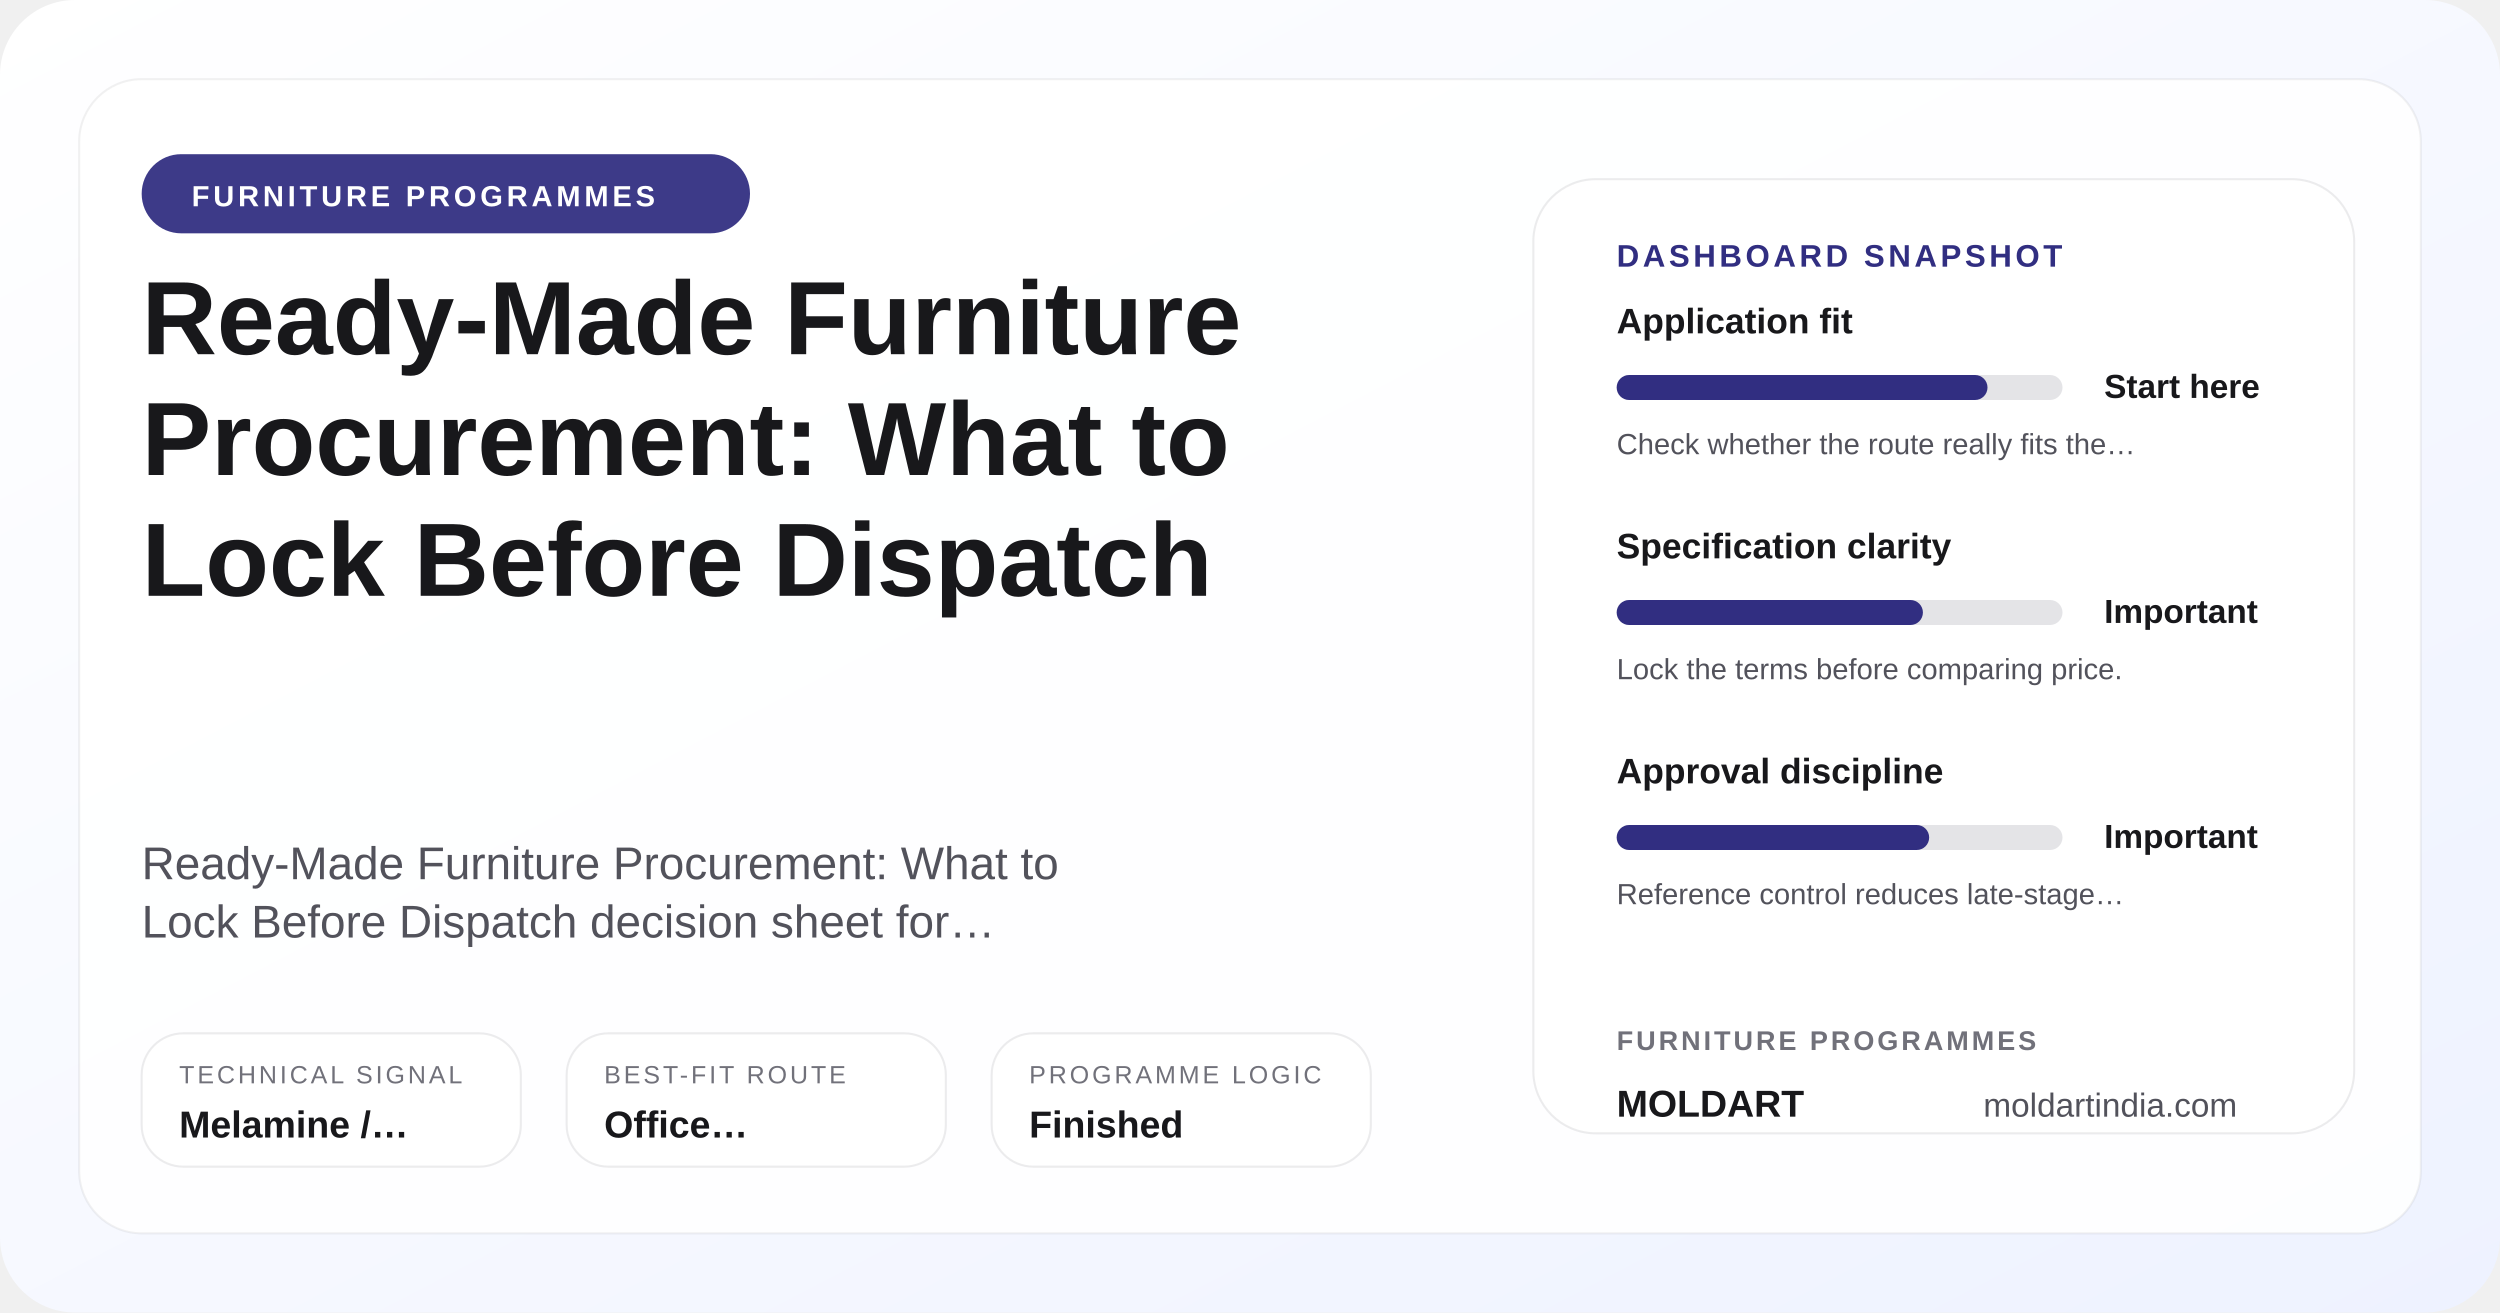
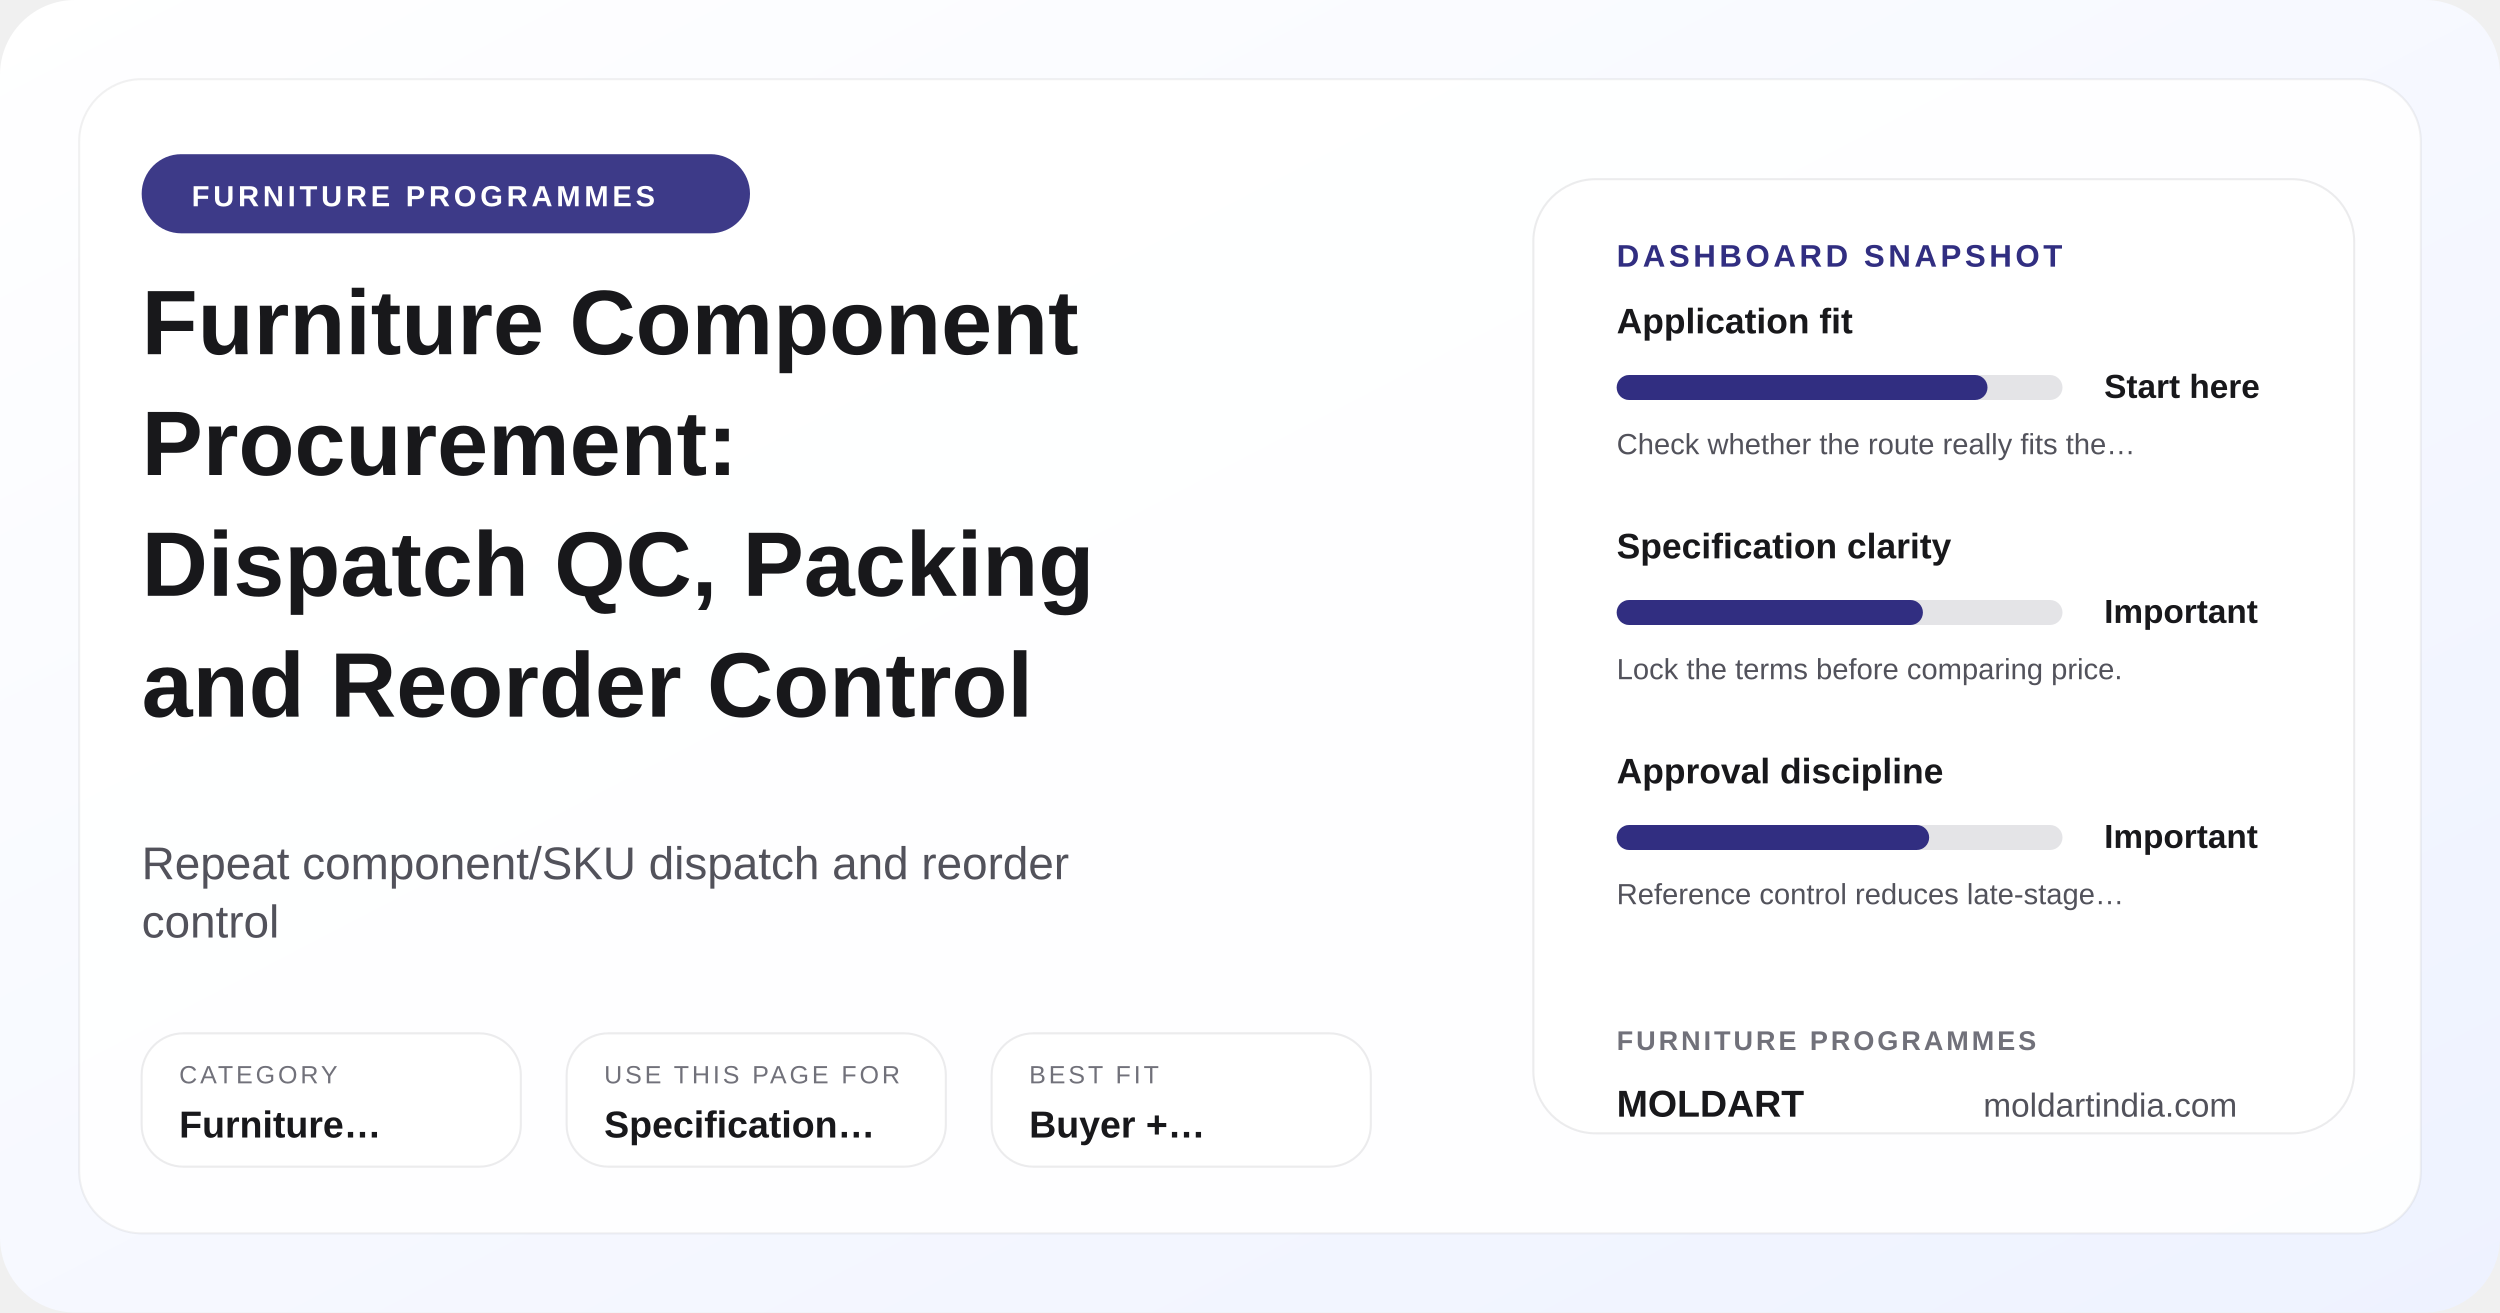
- <svg xmlns="http://www.w3.org/2000/svg" width="1200" height="630" viewBox="0 0 1200 630" role="img" aria-label="Ready-Made Furniture Procurement: What to Lock Before Dispatch">
+ <svg xmlns="http://www.w3.org/2000/svg" width="1200" height="630" viewBox="0 0 1200 630" role="img" aria-label="Furniture Component Procurement: Dispatch QC, Packing and Reorder Control">
  <defs>
    <linearGradient id="posterGrad-ready-made-furniture-procurement-guide" x1="0%" y1="0%" x2="100%" y2="100%">
      <stop offset="0%" stop-color="#ffffff" />
      <stop offset="100%" stop-color="#eef2ff" />
    </linearGradient>
  </defs>
  <rect width="1200" height="630" rx="36" fill="url(#posterGrad-ready-made-furniture-procurement-guide)" />
  <rect x="38" y="38" width="1124" height="554" rx="30" fill="rgba(255,255,255,0.9)" stroke="rgba(24,24,27,0.06)" />
  <circle cx="1072" cy="110" r="18" fill="#c7d2fe" />
  <circle cx="1036" cy="110" r="8" fill="#312e81" />
  <rect x="68" y="74" width="292" height="38" rx="19" fill="#312e81" opacity="0.94" />
  <text x="92" y="99" font-family="Arial, sans-serif" font-size="14" font-weight="700" fill="#ffffff" letter-spacing="1.8">FURNITURE PROGRAMMES</text>
-   <text x="68" y="170" font-family="Arial, sans-serif" font-size="50" font-weight="700" fill="#18181b">Ready-Made Furniture</text>
-   <text x="68" y="228" font-family="Arial, sans-serif" font-size="50" font-weight="700" fill="#18181b">Procurement: What to</text>
-   <text x="68" y="286" font-family="Arial, sans-serif" font-size="50" font-weight="700" fill="#18181b">Lock Before Dispatch</text>
-   <text x="68" y="422" font-family="Arial, sans-serif" font-size="22" fill="#52525b">Ready-Made Furniture Procurement: What to</text>
-   <text x="68" y="450" font-family="Arial, sans-serif" font-size="22" fill="#52525b">Lock Before Dispatch decision sheet for…</text>
+   <text x="68" y="170" font-family="Arial, sans-serif" font-size="44" font-weight="700" fill="#18181b">Furniture Component</text>
+   <text x="68" y="228" font-family="Arial, sans-serif" font-size="44" font-weight="700" fill="#18181b">Procurement:</text>
+   <text x="68" y="286" font-family="Arial, sans-serif" font-size="44" font-weight="700" fill="#18181b">Dispatch QC, Packing</text>
+   <text x="68" y="344" font-family="Arial, sans-serif" font-size="44" font-weight="700" fill="#18181b">and Reorder Control</text>
+   <text x="68" y="422" font-family="Arial, sans-serif" font-size="22" fill="#52525b">Repeat component/SKU dispatch and reorder</text>
+   <text x="68" y="450" font-family="Arial, sans-serif" font-size="22" fill="#52525b">control</text>
  <rect x="68" y="496" width="182" height="64" rx="20" fill="rgba(255,255,255,0.94)" stroke="rgba(24,24,27,0.08)" />
-   <text x="86" y="520" font-family="Arial, sans-serif" font-size="12" fill="#71717a" letter-spacing="1.4">TECHNICAL SIGNAL</text>
-   <text x="86" y="546" font-family="Arial, sans-serif" font-size="18" font-weight="700" fill="#18181b">Melamine /…</text>
+   <text x="86" y="520" font-family="Arial, sans-serif" font-size="12" fill="#71717a" letter-spacing="1.4">CATEGORY</text>
+   <text x="86" y="546" font-family="Arial, sans-serif" font-size="18" font-weight="700" fill="#18181b">Furniture…</text>
  <rect x="272" y="496" width="182" height="64" rx="20" fill="rgba(255,255,255,0.94)" stroke="rgba(24,24,27,0.08)" />
-   <text x="290" y="520" font-family="Arial, sans-serif" font-size="12" fill="#71717a" letter-spacing="1.4">BEST-FIT ROUTE</text>
-   <text x="290" y="546" font-family="Arial, sans-serif" font-size="18" font-weight="700" fill="#18181b">Office…</text>
+   <text x="290" y="520" font-family="Arial, sans-serif" font-size="12" fill="#71717a" letter-spacing="1.4">USE THIS PAGE FOR</text>
+   <text x="290" y="546" font-family="Arial, sans-serif" font-size="18" font-weight="700" fill="#18181b">Specification…</text>
  <rect x="476" y="496" width="182" height="64" rx="20" fill="rgba(255,255,255,0.94)" stroke="rgba(24,24,27,0.08)" />
-   <text x="494" y="520" font-family="Arial, sans-serif" font-size="12" fill="#71717a" letter-spacing="1.4">PROGRAMME LOGIC</text>
-   <text x="494" y="546" font-family="Arial, sans-serif" font-size="18" font-weight="700" fill="#18181b">Finished</text>
+   <text x="494" y="520" font-family="Arial, sans-serif" font-size="12" fill="#71717a" letter-spacing="1.4">BEST FIT</text>
+   <text x="494" y="546" font-family="Arial, sans-serif" font-size="18" font-weight="700" fill="#18181b">Buyer +…</text>
  <rect x="736" y="86" width="394" height="458" rx="30" fill="#ffffff" stroke="rgba(24,24,27,0.08)" />
  <text x="776" y="128" font-family="Arial, sans-serif" font-size="15" font-weight="700" fill="#312e81" letter-spacing="1.7">DASHBOARD SNAPSHOT</text>
  <text x="776" y="160" font-family="Arial, sans-serif" font-size="17" font-weight="700" fill="#18181b">Application fit</text>
  <rect x="776" y="180" width="214" height="12" rx="6" fill="#e4e4e7" />
  <rect x="776" y="180" width="178" height="12" rx="6" fill="#312e81" />
  <text x="1010" y="191" font-family="Arial, sans-serif" font-size="16" font-weight="700" fill="#18181b">Start here</text>
  <text x="776" y="218" font-family="Arial, sans-serif" font-size="14" fill="#52525b">Check whether the route really fits the…</text>
  <text x="776" y="268" font-family="Arial, sans-serif" font-size="17" font-weight="700" fill="#18181b">Specification clarity</text>
  <rect x="776" y="288" width="214" height="12" rx="6" fill="#e4e4e7" />
  <rect x="776" y="288" width="147" height="12" rx="6" fill="#312e81" />
  <text x="1010" y="299" font-family="Arial, sans-serif" font-size="16" font-weight="700" fill="#18181b">Important</text>
  <text x="776" y="326" font-family="Arial, sans-serif" font-size="14" fill="#52525b">Lock the terms before comparing price.</text>
  <text x="776" y="376" font-family="Arial, sans-serif" font-size="17" font-weight="700" fill="#18181b">Approval discipline</text>
  <rect x="776" y="396" width="214" height="12" rx="6" fill="#e4e4e7" />
  <rect x="776" y="396" width="150" height="12" rx="6" fill="#312e81" />
  <text x="1010" y="407" font-family="Arial, sans-serif" font-size="16" font-weight="700" fill="#18181b">Important</text>
  <text x="776" y="434" font-family="Arial, sans-serif" font-size="14" fill="#52525b">Reference control reduces late-stage…</text>
  <text x="776" y="504" font-family="Arial, sans-serif" font-size="13" font-weight="700" fill="#71717a" letter-spacing="1.4">FURNITURE PROGRAMMES</text>
  <text x="776" y="536" font-family="Arial, sans-serif" font-size="18" font-weight="700" fill="#18181b">MOLDART</text>
  <text x="952" y="536" font-family="Arial, sans-serif" font-size="16" fill="#52525b">moldartindia.com</text>
</svg>
